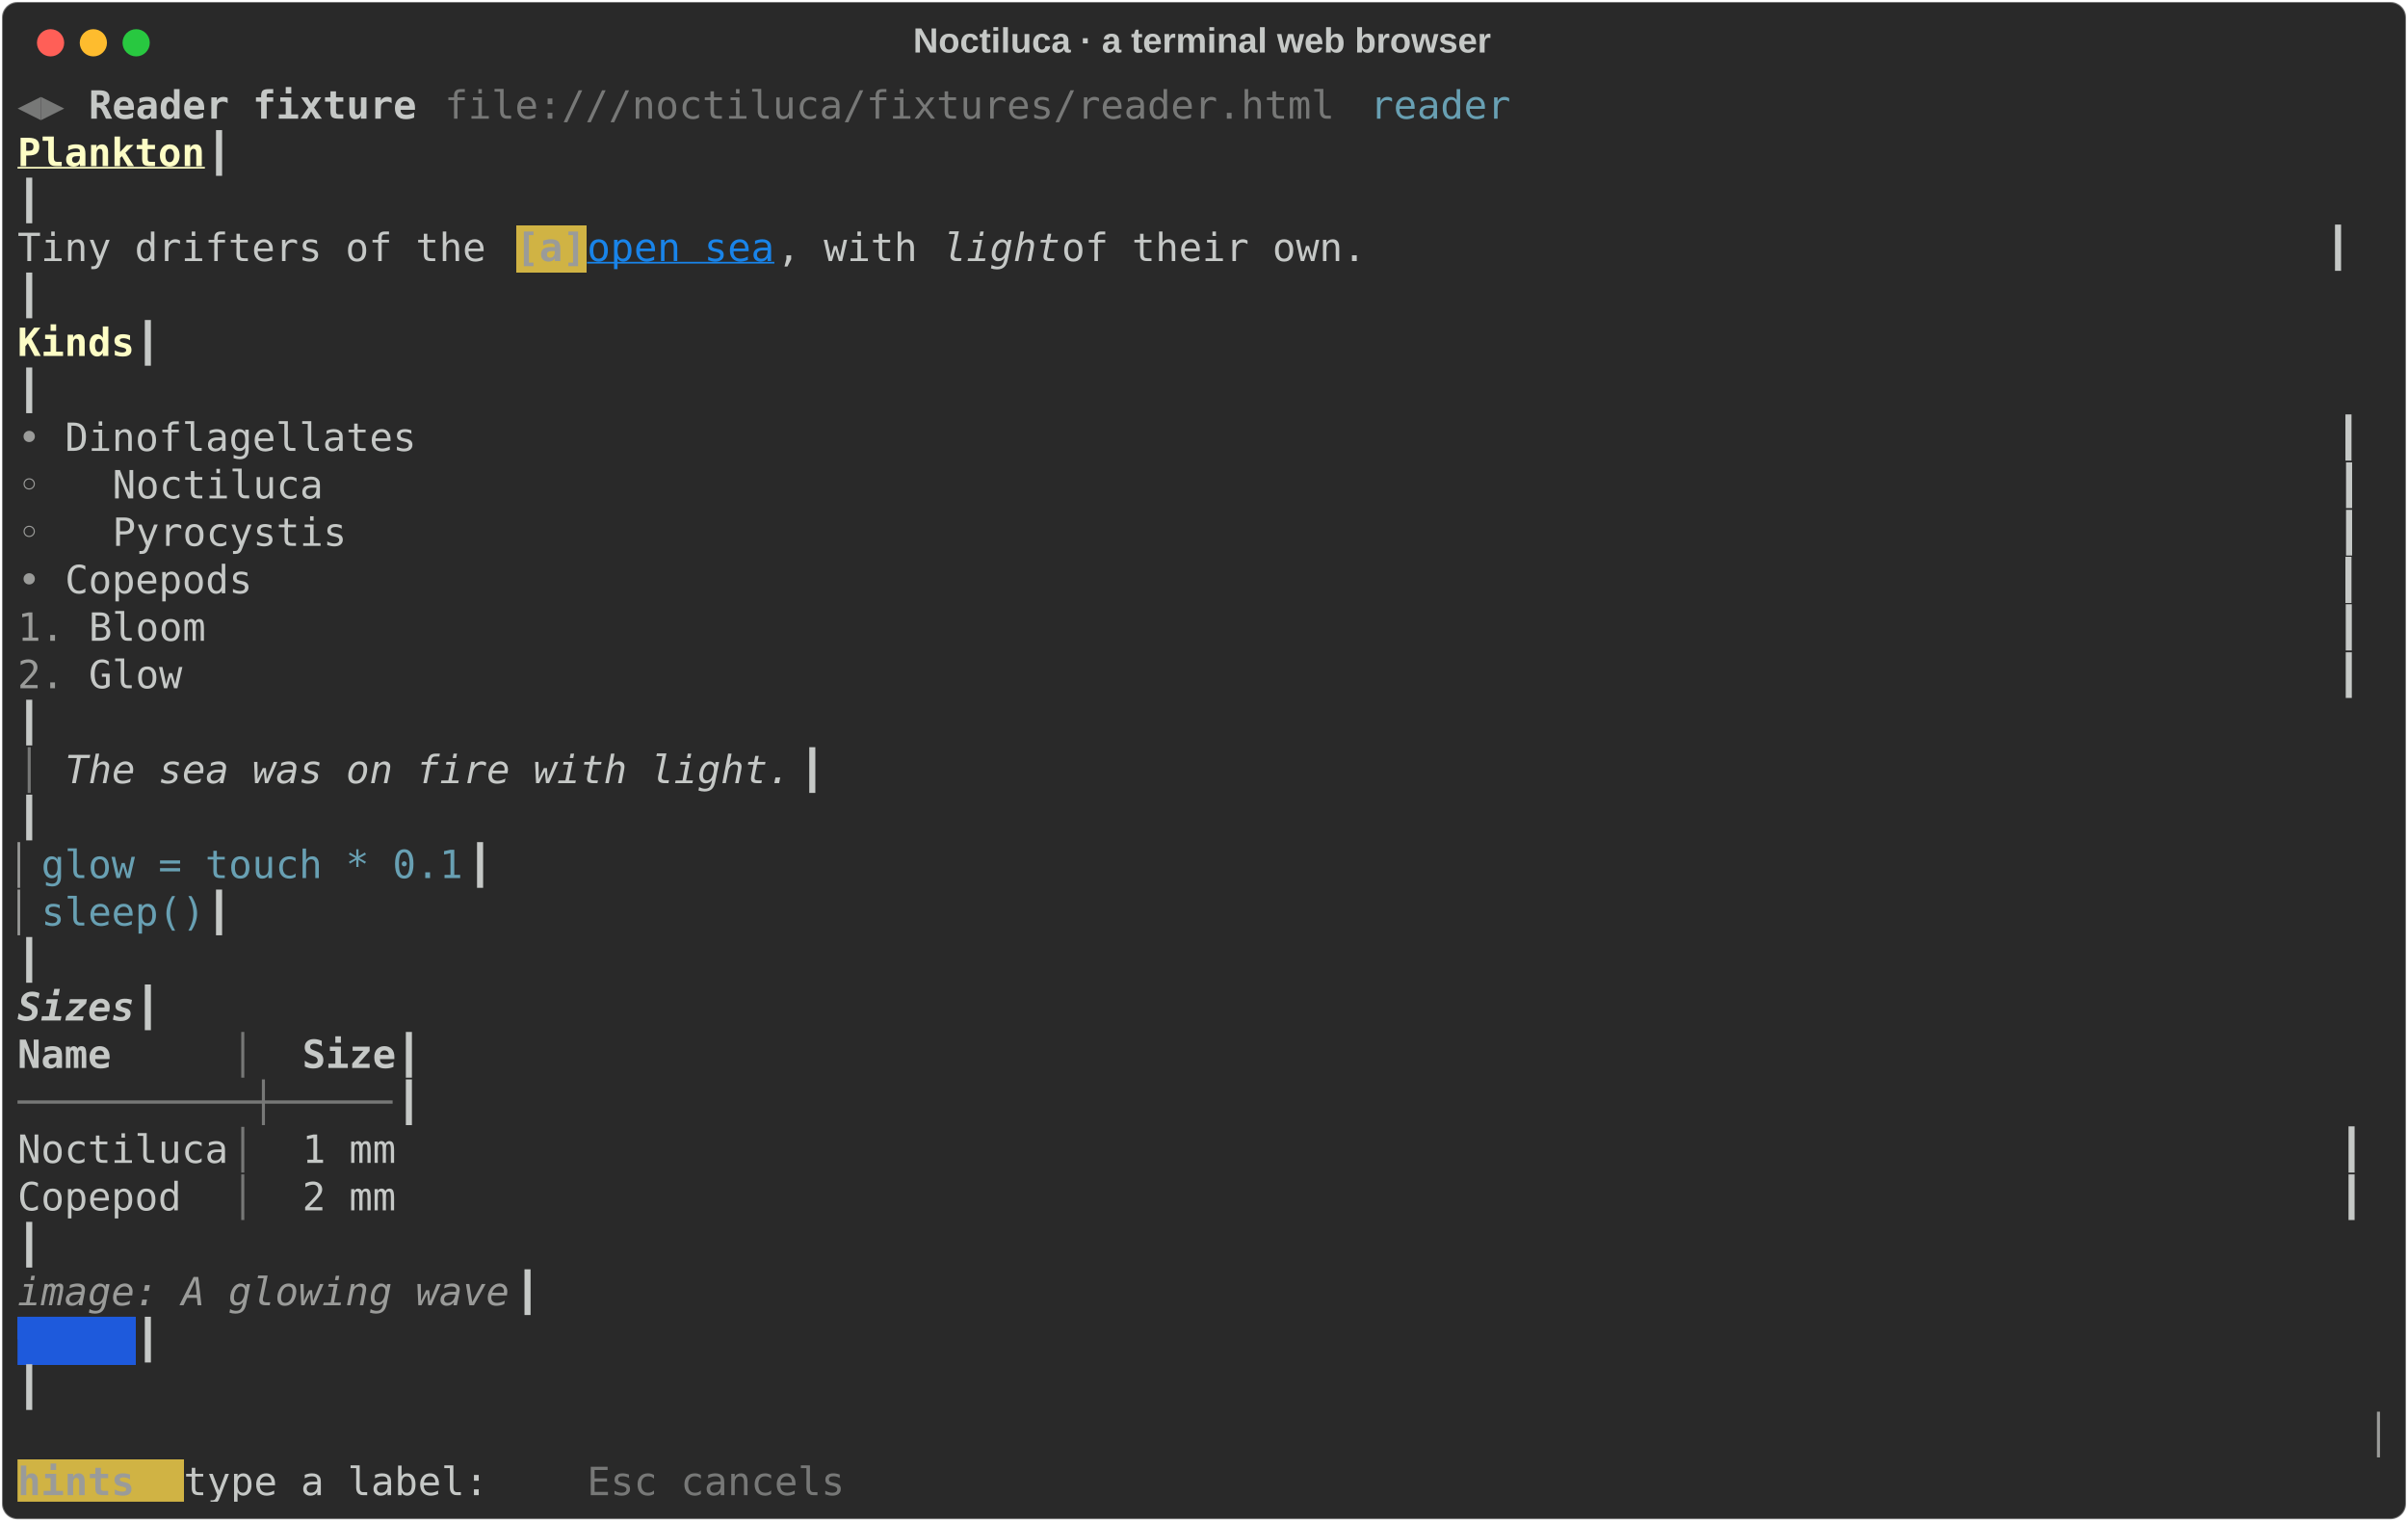
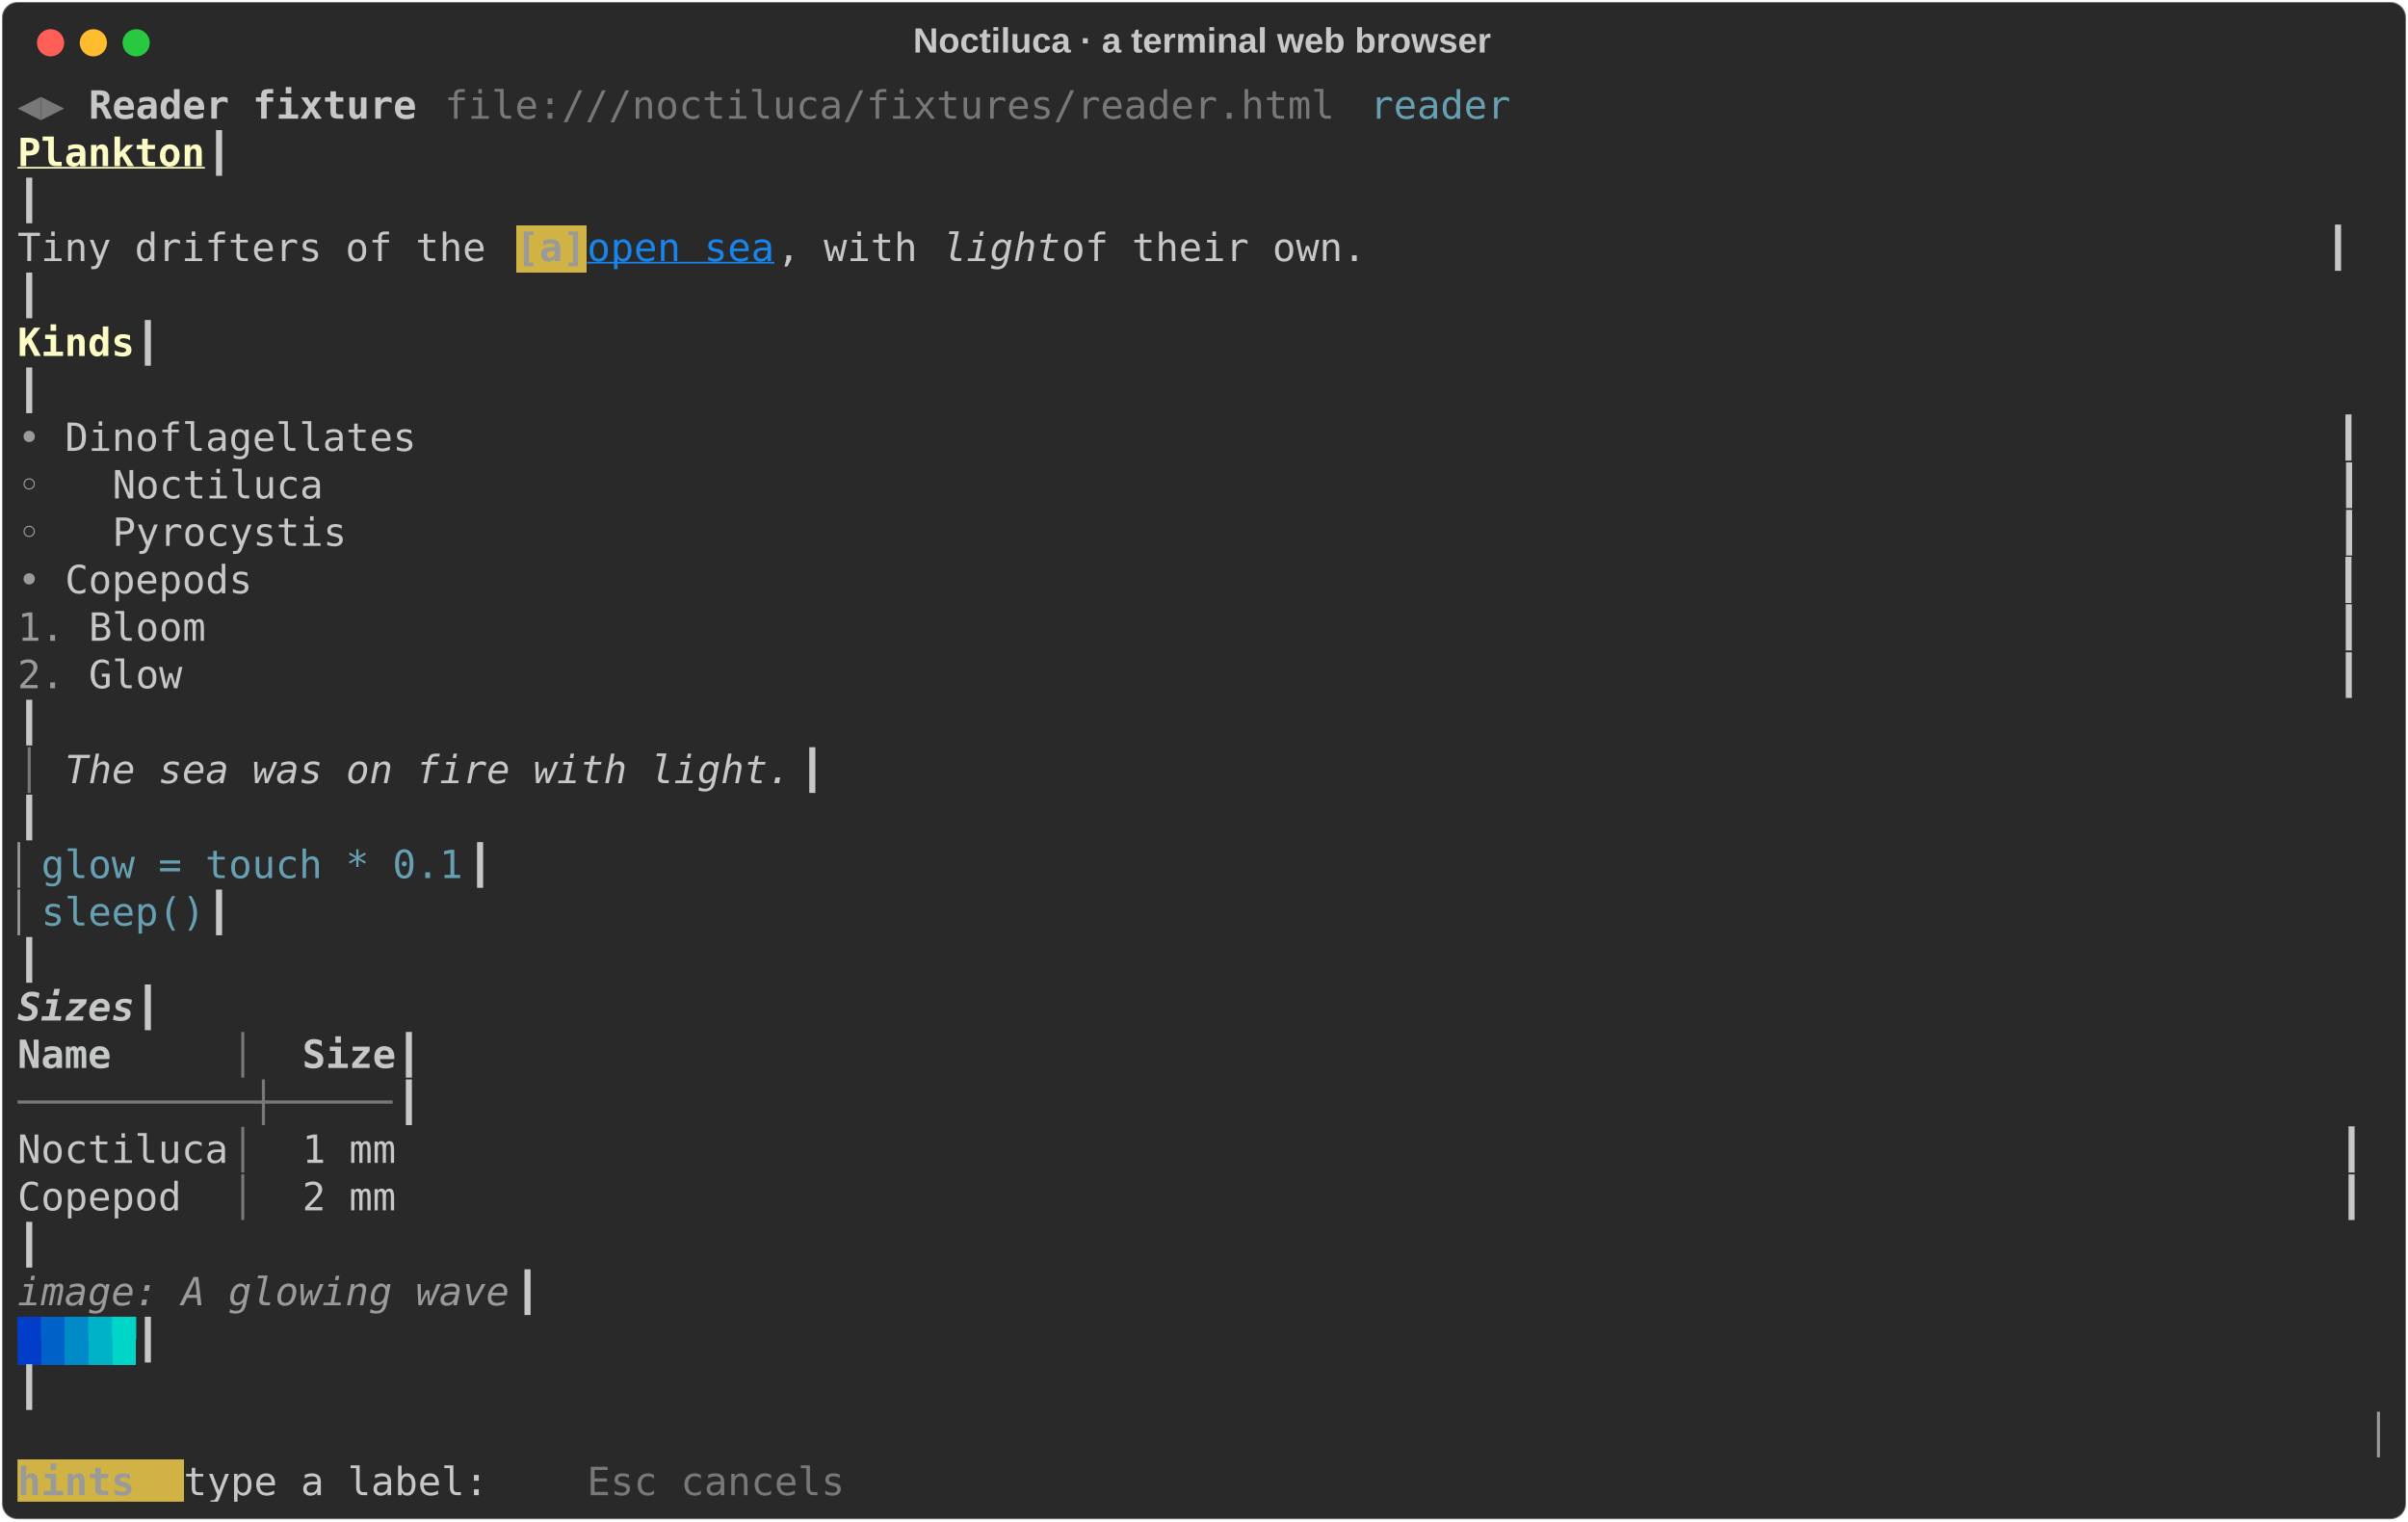
<svg xmlns="http://www.w3.org/2000/svg" class="rich-terminal" viewBox="0 0 1238 782.0">
  <style>

    @font-face {
        font-family: "Fira Code";
        src: local("FiraCode-Regular"),
                url("https://cdnjs.cloudflare.com/ajax/libs/firacode/6.2.0/woff2/FiraCode-Regular.woff2") format("woff2"),
                url("https://cdnjs.cloudflare.com/ajax/libs/firacode/6.2.0/woff/FiraCode-Regular.woff") format("woff");
        font-style: normal;
        font-weight: 400;
    }
    @font-face {
        font-family: "Fira Code";
        src: local("FiraCode-Bold"),
                url("https://cdnjs.cloudflare.com/ajax/libs/firacode/6.2.0/woff2/FiraCode-Bold.woff2") format("woff2"),
                url("https://cdnjs.cloudflare.com/ajax/libs/firacode/6.2.0/woff/FiraCode-Bold.woff") format("woff");
        font-style: bold;
        font-weight: 700;
    }

    .rich-record-matrix {
        font-family: Fira Code, monospace;
        font-size: 20px;
        line-height: 24.4px;
        font-variant-east-asian: full-width;
    }

    .rich-record-title {
        font-size: 18px;
        font-weight: bold;
        font-family: arial;
    }

    .rich-record-r1 { fill: #777877 }
.rich-record-r2 { fill: #c5c8c6 }
.rich-record-r3 { fill: #c5c8c6;font-weight: bold }
.rich-record-r4 { fill: #68a0b3 }
.rich-record-r5 { fill: #fdfdc5;font-weight: bold;text-decoration: underline; }
.rich-record-r6 { fill: #9a9b99;font-weight: bold }
.rich-record-r7 { fill: #1984e9;text-decoration: underline; }
.rich-record-r8 { fill: #c5c8c6;font-style: italic; }
.rich-record-r9 { fill: #fdfdc5;font-weight: bold }
.rich-record-r10 { fill: #9a9b99 }
.rich-record-r11 { fill: #c5c8c6;font-weight: bold;font-style: italic; }
.rich-record-r12 { fill: #9a9b99;font-style: italic; }
- .rich-record-r13 { fill: #1e5adc }
+ .rich-record-r13 { fill: #003dc8 }
+ .rich-record-r14 { fill: #0062c8 }
+ .rich-record-r15 { fill: #008ac8 }
+ .rich-record-r16 { fill: #00b2c8 }
+ .rich-record-r17 { fill: #00d6c8 }
    </style>
  <defs>
    <clipPath id="rich-record-clip-terminal">
      <rect x="0" y="0" width="1219.0" height="731.0" />
    </clipPath>
    <clipPath id="rich-record-line-0">
      <rect x="0" y="1.5" width="1220" height="24.65" />
    </clipPath>
    <clipPath id="rich-record-line-1">
      <rect x="0" y="25.9" width="1220" height="24.65" />
    </clipPath>
    <clipPath id="rich-record-line-2">
      <rect x="0" y="50.3" width="1220" height="24.65" />
    </clipPath>
    <clipPath id="rich-record-line-3">
      <rect x="0" y="74.7" width="1220" height="24.65" />
    </clipPath>
    <clipPath id="rich-record-line-4">
      <rect x="0" y="99.1" width="1220" height="24.65" />
    </clipPath>
    <clipPath id="rich-record-line-5">
      <rect x="0" y="123.5" width="1220" height="24.65" />
    </clipPath>
    <clipPath id="rich-record-line-6">
      <rect x="0" y="147.9" width="1220" height="24.65" />
    </clipPath>
    <clipPath id="rich-record-line-7">
      <rect x="0" y="172.3" width="1220" height="24.65" />
    </clipPath>
    <clipPath id="rich-record-line-8">
      <rect x="0" y="196.7" width="1220" height="24.65" />
    </clipPath>
    <clipPath id="rich-record-line-9">
      <rect x="0" y="221.1" width="1220" height="24.65" />
    </clipPath>
    <clipPath id="rich-record-line-10">
      <rect x="0" y="245.5" width="1220" height="24.65" />
    </clipPath>
    <clipPath id="rich-record-line-11">
      <rect x="0" y="269.9" width="1220" height="24.65" />
    </clipPath>
    <clipPath id="rich-record-line-12">
      <rect x="0" y="294.3" width="1220" height="24.65" />
    </clipPath>
    <clipPath id="rich-record-line-13">
      <rect x="0" y="318.7" width="1220" height="24.65" />
    </clipPath>
    <clipPath id="rich-record-line-14">
      <rect x="0" y="343.1" width="1220" height="24.65" />
    </clipPath>
    <clipPath id="rich-record-line-15">
      <rect x="0" y="367.5" width="1220" height="24.65" />
    </clipPath>
    <clipPath id="rich-record-line-16">
      <rect x="0" y="391.9" width="1220" height="24.65" />
    </clipPath>
    <clipPath id="rich-record-line-17">
      <rect x="0" y="416.3" width="1220" height="24.65" />
    </clipPath>
    <clipPath id="rich-record-line-18">
      <rect x="0" y="440.7" width="1220" height="24.65" />
    </clipPath>
    <clipPath id="rich-record-line-19">
      <rect x="0" y="465.1" width="1220" height="24.65" />
    </clipPath>
    <clipPath id="rich-record-line-20">
      <rect x="0" y="489.5" width="1220" height="24.65" />
    </clipPath>
    <clipPath id="rich-record-line-21">
      <rect x="0" y="513.9" width="1220" height="24.65" />
    </clipPath>
    <clipPath id="rich-record-line-22">
      <rect x="0" y="538.3" width="1220" height="24.65" />
    </clipPath>
    <clipPath id="rich-record-line-23">
      <rect x="0" y="562.7" width="1220" height="24.65" />
    </clipPath>
    <clipPath id="rich-record-line-24">
      <rect x="0" y="587.1" width="1220" height="24.65" />
    </clipPath>
    <clipPath id="rich-record-line-25">
      <rect x="0" y="611.5" width="1220" height="24.65" />
    </clipPath>
    <clipPath id="rich-record-line-26">
      <rect x="0" y="635.9" width="1220" height="24.65" />
    </clipPath>
    <clipPath id="rich-record-line-27">
      <rect x="0" y="660.3" width="1220" height="24.65" />
    </clipPath>
    <clipPath id="rich-record-line-28">
      <rect x="0" y="684.7" width="1220" height="24.65" />
    </clipPath>
  </defs>
  <rect fill="#292929" stroke="rgba(255,255,255,0.35)" stroke-width="1" x="1" y="1" width="1236" height="780" rx="8" />
  <text class="rich-record-title" fill="#c5c8c6" text-anchor="middle" x="618" y="27">Noctiluca · a terminal web browser</text>
  <g transform="translate(26,22)">
    <circle cx="0" cy="0" r="7" fill="#ff5f57" />
    <circle cx="22" cy="0" r="7" fill="#febc2e" />
    <circle cx="44" cy="0" r="7" fill="#28c840" />
  </g>
  <g transform="translate(9, 41)" clip-path="url(#rich-record-clip-terminal)">
    <rect fill="#d0b344" x="256.2" y="74.7" width="36.6" height="24.65" shape-rendering="crispEdges" />
-     <rect fill="#1e5adc" x="0" y="635.9" width="61" height="24.65" shape-rendering="crispEdges" />
+     <rect fill="#003dc8" x="0" y="635.9" width="12.2" height="24.65" shape-rendering="crispEdges" />
+     <rect fill="#0062c8" x="12.2" y="635.9" width="12.2" height="24.65" shape-rendering="crispEdges" />
+     <rect fill="#008ac8" x="24.4" y="635.9" width="12.2" height="24.65" shape-rendering="crispEdges" />
+     <rect fill="#00b2c8" x="36.6" y="635.9" width="12.2" height="24.65" shape-rendering="crispEdges" />
+     <rect fill="#00d6c8" x="48.8" y="635.9" width="12.2" height="24.65" shape-rendering="crispEdges" />
    <rect fill="#d0b344" x="0" y="709.1" width="85.4" height="24.65" shape-rendering="crispEdges" />
    <g class="rich-record-matrix">
      <text class="rich-record-r1" x="0" y="20" textLength="24.4" clip-path="url(#rich-record-line-0)">◀▶</text>
      <text class="rich-record-r3" x="36.6" y="20" textLength="170.8" clip-path="url(#rich-record-line-0)">Reader fixture</text>
      <text class="rich-record-r1" x="219.6" y="20" textLength="463.6" clip-path="url(#rich-record-line-0)">file:///noctiluca/fixtures/reader.html</text>
      <text class="rich-record-r4" x="695.4" y="20" textLength="73.2" clip-path="url(#rich-record-line-0)">reader</text>
      <text class="rich-record-r2" x="1220" y="20" textLength="12.2" clip-path="url(#rich-record-line-0)">
</text>
      <text class="rich-record-r5" x="0" y="44.4" textLength="97.6" clip-path="url(#rich-record-line-1)">Plankton</text>
      <text class="rich-record-r2" x="97.6" y="44.4" textLength="1122.4" clip-path="url(#rich-record-line-1)">                                                                                           ┃</text>
      <text class="rich-record-r2" x="1220" y="44.4" textLength="12.2" clip-path="url(#rich-record-line-1)">
</text>
      <text class="rich-record-r2" x="0" y="68.8" textLength="1220" clip-path="url(#rich-record-line-2)">                                                                                                   ┃</text>
      <text class="rich-record-r2" x="1220" y="68.8" textLength="12.2" clip-path="url(#rich-record-line-2)">
</text>
      <text class="rich-record-r2" x="0" y="93.2" textLength="256.2" clip-path="url(#rich-record-line-3)">Tiny drifters of the </text>
      <text class="rich-record-r6" x="256.2" y="93.2" textLength="36.6" clip-path="url(#rich-record-line-3)">[a]</text>
      <text class="rich-record-r7" x="292.8" y="93.2" textLength="97.6" clip-path="url(#rich-record-line-3)">open sea</text>
      <text class="rich-record-r2" x="390.4" y="93.2" textLength="85.4" clip-path="url(#rich-record-line-3)">, with </text>
      <text class="rich-record-r8" x="475.8" y="93.2" textLength="61" clip-path="url(#rich-record-line-3)">light</text>
      <text class="rich-record-r2" x="536.8" y="93.2" textLength="683.2" clip-path="url(#rich-record-line-3)"> of their own.                                         ┃</text>
      <text class="rich-record-r2" x="1220" y="93.2" textLength="12.2" clip-path="url(#rich-record-line-3)">
</text>
      <text class="rich-record-r2" x="0" y="117.6" textLength="1220" clip-path="url(#rich-record-line-4)">                                                                                                   ┃</text>
      <text class="rich-record-r2" x="1220" y="117.6" textLength="12.2" clip-path="url(#rich-record-line-4)">
</text>
      <text class="rich-record-r9" x="0" y="142" textLength="61" clip-path="url(#rich-record-line-5)">Kinds</text>
      <text class="rich-record-r2" x="61" y="142" textLength="1159" clip-path="url(#rich-record-line-5)">                                                                                              ┃</text>
      <text class="rich-record-r2" x="1220" y="142" textLength="12.2" clip-path="url(#rich-record-line-5)">
</text>
      <text class="rich-record-r2" x="0" y="166.4" textLength="1220" clip-path="url(#rich-record-line-6)">                                                                                                   ┃</text>
      <text class="rich-record-r2" x="1220" y="166.4" textLength="12.2" clip-path="url(#rich-record-line-6)">
</text>
      <text class="rich-record-r10" x="0" y="190.8" textLength="24.4" clip-path="url(#rich-record-line-7)">• </text>
      <text class="rich-record-r2" x="24.4" y="190.8" textLength="1195.6" clip-path="url(#rich-record-line-7)">Dinoflagellates                                                                                  ┃</text>
      <text class="rich-record-r2" x="1220" y="190.8" textLength="12.2" clip-path="url(#rich-record-line-7)">
</text>
      <text class="rich-record-r10" x="0" y="215.2" textLength="48.8" clip-path="url(#rich-record-line-8)">  ◦ </text>
      <text class="rich-record-r2" x="48.8" y="215.2" textLength="1171.2" clip-path="url(#rich-record-line-8)">Noctiluca                                                                                      ┃</text>
      <text class="rich-record-r2" x="1220" y="215.2" textLength="12.2" clip-path="url(#rich-record-line-8)">
</text>
      <text class="rich-record-r10" x="0" y="239.6" textLength="48.8" clip-path="url(#rich-record-line-9)">  ◦ </text>
      <text class="rich-record-r2" x="48.8" y="239.6" textLength="1171.2" clip-path="url(#rich-record-line-9)">Pyrocystis                                                                                     ┃</text>
      <text class="rich-record-r2" x="1220" y="239.6" textLength="12.2" clip-path="url(#rich-record-line-9)">
</text>
      <text class="rich-record-r10" x="0" y="264" textLength="24.4" clip-path="url(#rich-record-line-10)">• </text>
      <text class="rich-record-r2" x="24.4" y="264" textLength="1195.6" clip-path="url(#rich-record-line-10)">Copepods                                                                                         ┃</text>
      <text class="rich-record-r2" x="1220" y="264" textLength="12.2" clip-path="url(#rich-record-line-10)">
</text>
      <text class="rich-record-r10" x="0" y="288.4" textLength="36.6" clip-path="url(#rich-record-line-11)">1. </text>
      <text class="rich-record-r2" x="36.6" y="288.4" textLength="1183.4" clip-path="url(#rich-record-line-11)">Bloom                                                                                           ┃</text>
      <text class="rich-record-r2" x="1220" y="288.4" textLength="12.2" clip-path="url(#rich-record-line-11)">
</text>
      <text class="rich-record-r10" x="0" y="312.8" textLength="36.6" clip-path="url(#rich-record-line-12)">2. </text>
      <text class="rich-record-r2" x="36.6" y="312.8" textLength="1183.4" clip-path="url(#rich-record-line-12)">Glow                                                                                            ┃</text>
      <text class="rich-record-r2" x="1220" y="312.8" textLength="12.2" clip-path="url(#rich-record-line-12)">
</text>
      <text class="rich-record-r2" x="0" y="337.2" textLength="1220" clip-path="url(#rich-record-line-13)">                                                                                                   ┃</text>
      <text class="rich-record-r2" x="1220" y="337.2" textLength="12.2" clip-path="url(#rich-record-line-13)">
</text>
      <text class="rich-record-r1" x="0" y="361.6" textLength="24.4" clip-path="url(#rich-record-line-14)">│ </text>
      <text class="rich-record-r8" x="24.4" y="361.6" textLength="378.2" clip-path="url(#rich-record-line-14)">The sea was on fire with light.</text>
      <text class="rich-record-r2" x="402.6" y="361.6" textLength="817.4" clip-path="url(#rich-record-line-14)">                                                                  ┃</text>
      <text class="rich-record-r2" x="1220" y="361.6" textLength="12.2" clip-path="url(#rich-record-line-14)">
</text>
      <text class="rich-record-r2" x="0" y="386" textLength="1220" clip-path="url(#rich-record-line-15)">                                                                                                   ┃</text>
      <text class="rich-record-r2" x="1220" y="386" textLength="12.2" clip-path="url(#rich-record-line-15)">
</text>
      <text class="rich-record-r10" x="0" y="410.4" textLength="12.2" clip-path="url(#rich-record-line-16)">▏</text>
      <text class="rich-record-r4" x="12.2" y="410.4" textLength="219.6" clip-path="url(#rich-record-line-16)">glow = touch * 0.1</text>
      <text class="rich-record-r2" x="231.8" y="410.4" textLength="988.2" clip-path="url(#rich-record-line-16)">                                                                                ┃</text>
      <text class="rich-record-r2" x="1220" y="410.4" textLength="12.2" clip-path="url(#rich-record-line-16)">
</text>
      <text class="rich-record-r10" x="0" y="434.8" textLength="12.2" clip-path="url(#rich-record-line-17)">▏</text>
      <text class="rich-record-r4" x="12.2" y="434.8" textLength="85.4" clip-path="url(#rich-record-line-17)">sleep()</text>
      <text class="rich-record-r2" x="97.6" y="434.8" textLength="1122.4" clip-path="url(#rich-record-line-17)">                                                                                           ┃</text>
      <text class="rich-record-r2" x="1220" y="434.8" textLength="12.2" clip-path="url(#rich-record-line-17)">
</text>
      <text class="rich-record-r2" x="0" y="459.2" textLength="1220" clip-path="url(#rich-record-line-18)">                                                                                                   ┃</text>
      <text class="rich-record-r2" x="1220" y="459.2" textLength="12.2" clip-path="url(#rich-record-line-18)">
</text>
      <text class="rich-record-r11" x="0" y="483.6" textLength="61" clip-path="url(#rich-record-line-19)">Sizes</text>
      <text class="rich-record-r2" x="61" y="483.6" textLength="1159" clip-path="url(#rich-record-line-19)">                                                                                              ┃</text>
      <text class="rich-record-r2" x="1220" y="483.6" textLength="12.2" clip-path="url(#rich-record-line-19)">
</text>
      <text class="rich-record-r3" x="0" y="508" textLength="48.8" clip-path="url(#rich-record-line-20)">Name</text>
      <text class="rich-record-r1" x="109.8" y="508" textLength="36.6" clip-path="url(#rich-record-line-20)"> │ </text>
      <text class="rich-record-r3" x="146.4" y="508" textLength="48.8" clip-path="url(#rich-record-line-20)">Size</text>
      <text class="rich-record-r2" x="195.2" y="508" textLength="1024.8" clip-path="url(#rich-record-line-20)">                                                                                   ┃</text>
      <text class="rich-record-r2" x="1220" y="508" textLength="12.2" clip-path="url(#rich-record-line-20)">
</text>
      <text class="rich-record-r1" x="0" y="532.4" textLength="195.2" clip-path="url(#rich-record-line-21)">──────────┼─────</text>
      <text class="rich-record-r2" x="195.2" y="532.4" textLength="1024.8" clip-path="url(#rich-record-line-21)">                                                                                   ┃</text>
      <text class="rich-record-r2" x="1220" y="532.4" textLength="12.2" clip-path="url(#rich-record-line-21)">
</text>
      <text class="rich-record-r2" x="0" y="556.8" textLength="109.8" clip-path="url(#rich-record-line-22)">Noctiluca</text>
      <text class="rich-record-r1" x="109.8" y="556.8" textLength="36.6" clip-path="url(#rich-record-line-22)"> │ </text>
      <text class="rich-record-r2" x="146.4" y="556.8" textLength="1073.6" clip-path="url(#rich-record-line-22)">1 mm                                                                                   ┃</text>
      <text class="rich-record-r2" x="1220" y="556.8" textLength="12.2" clip-path="url(#rich-record-line-22)">
</text>
      <text class="rich-record-r2" x="0" y="581.2" textLength="109.8" clip-path="url(#rich-record-line-23)">Copepod  </text>
      <text class="rich-record-r1" x="109.8" y="581.2" textLength="36.6" clip-path="url(#rich-record-line-23)"> │ </text>
      <text class="rich-record-r2" x="146.4" y="581.2" textLength="1073.6" clip-path="url(#rich-record-line-23)">2 mm                                                                                   ┃</text>
      <text class="rich-record-r2" x="1220" y="581.2" textLength="12.2" clip-path="url(#rich-record-line-23)">
</text>
      <text class="rich-record-r2" x="0" y="605.6" textLength="1220" clip-path="url(#rich-record-line-24)">                                                                                                   ┃</text>
      <text class="rich-record-r2" x="1220" y="605.6" textLength="12.2" clip-path="url(#rich-record-line-24)">
</text>
      <text class="rich-record-r12" x="0" y="630" textLength="256.2" clip-path="url(#rich-record-line-25)">image: A glowing wave</text>
      <text class="rich-record-r2" x="256.2" y="630" textLength="963.8" clip-path="url(#rich-record-line-25)">                                                                              ┃</text>
      <text class="rich-record-r2" x="1220" y="630" textLength="12.2" clip-path="url(#rich-record-line-25)">
</text>
-       <text class="rich-record-r13" x="0" y="654.4" textLength="61" clip-path="url(#rich-record-line-26)">▀▀▀▀▀</text>
+       <text class="rich-record-r13" x="0" y="654.4" textLength="12.2" clip-path="url(#rich-record-line-26)">▀</text>
+       <text class="rich-record-r14" x="12.2" y="654.4" textLength="12.2" clip-path="url(#rich-record-line-26)">▀</text>
+       <text class="rich-record-r15" x="24.4" y="654.4" textLength="12.2" clip-path="url(#rich-record-line-26)">▀</text>
+       <text class="rich-record-r16" x="36.6" y="654.4" textLength="12.2" clip-path="url(#rich-record-line-26)">▀</text>
+       <text class="rich-record-r17" x="48.8" y="654.4" textLength="12.2" clip-path="url(#rich-record-line-26)">▀</text>
      <text class="rich-record-r2" x="61" y="654.4" textLength="1159" clip-path="url(#rich-record-line-26)">                                                                                              ┃</text>
      <text class="rich-record-r2" x="1220" y="654.4" textLength="12.2" clip-path="url(#rich-record-line-26)">
</text>
      <text class="rich-record-r2" x="0" y="678.8" textLength="1220" clip-path="url(#rich-record-line-27)">                                                                                                   ┃</text>
      <text class="rich-record-r2" x="1220" y="678.8" textLength="12.2" clip-path="url(#rich-record-line-27)">
</text>
      <text class="rich-record-r10" x="1207.8" y="703.2" textLength="12.2" clip-path="url(#rich-record-line-28)">│</text>
      <text class="rich-record-r2" x="1220" y="703.2" textLength="12.2" clip-path="url(#rich-record-line-28)">
</text>
      <text class="rich-record-r6" x="0" y="727.6" textLength="85.4" clip-path="url(#rich-record-line-29)"> hints </text>
      <text class="rich-record-r2" x="85.4" y="727.6" textLength="207.4" clip-path="url(#rich-record-line-29)"> type a label:   </text>
      <text class="rich-record-r1" x="292.8" y="727.6" textLength="134.2" clip-path="url(#rich-record-line-29)">Esc cancels</text>
    </g>
  </g>
</svg>
